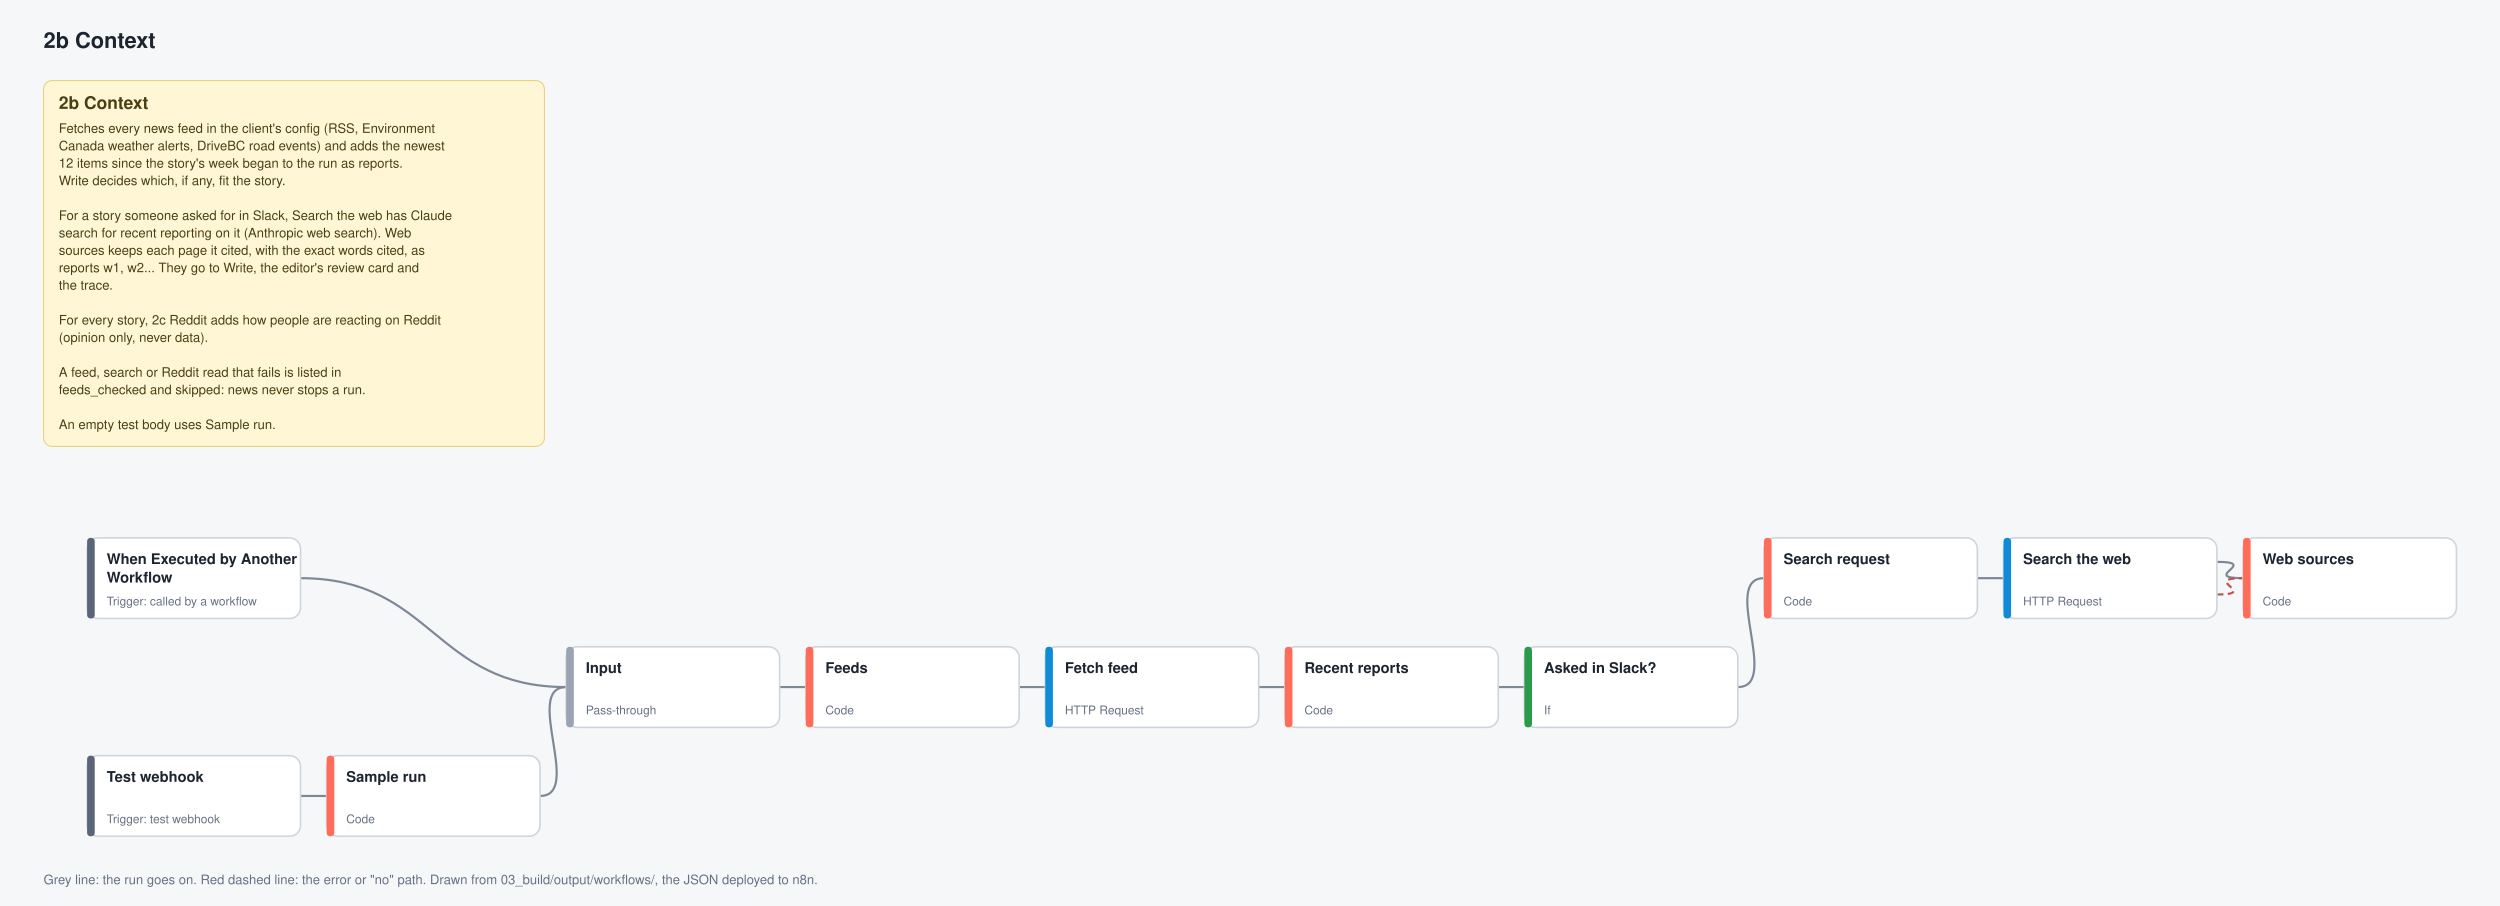
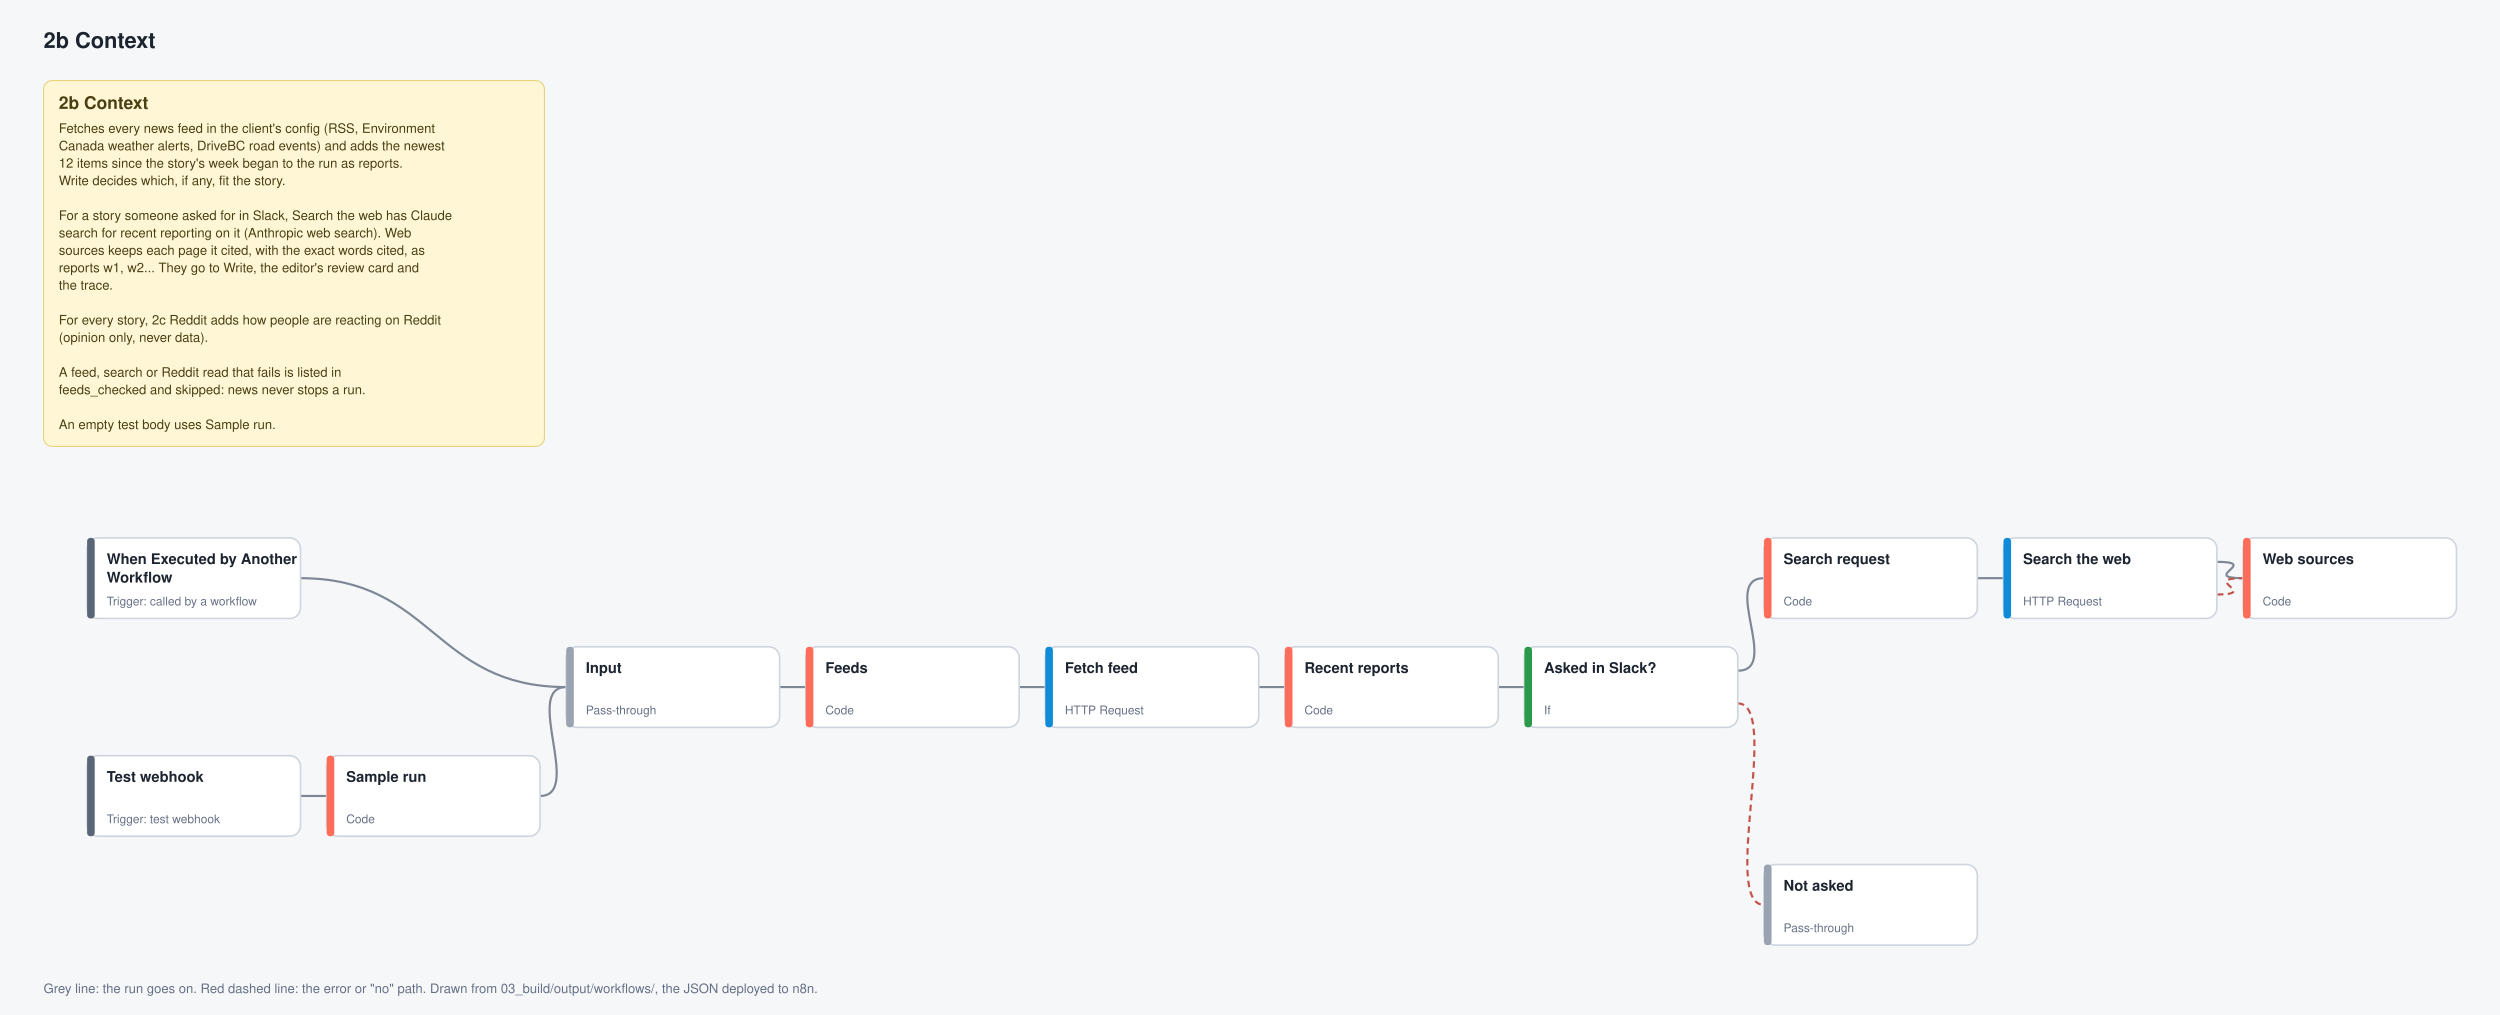
- <svg xmlns="http://www.w3.org/2000/svg" width="2296" height="832" viewBox="0 0 2296 832" font-family="-apple-system, Segoe UI, Helvetica, Arial, sans-serif">
-   <rect x="0" y="0" width="2296" height="832" fill="#f6f7f9" />
+ <svg xmlns="http://www.w3.org/2000/svg" width="2296" height="932" viewBox="0 0 2296 932" font-family="-apple-system, Segoe UI, Helvetica, Arial, sans-serif">
+   <rect x="0" y="0" width="2296" height="932" fill="#f6f7f9" />
  <text x="40" y="44" font-size="20" font-weight="700" fill="#1c2430">2b Context</text>
-   <text x="40" y="812" font-size="12" fill="#667085">Grey line: the run goes on. Red dashed line: the error or "no" path. Drawn from 03_build/output/workflows/, the JSON deployed to n8n.</text>
+   <text x="40" y="912" font-size="12" fill="#667085">Grey line: the run goes on. Red dashed line: the error or "no" path. Drawn from 03_build/output/workflows/, the JSON deployed to n8n.</text>
  <rect x="40" y="74" width="460" height="336" rx="8" fill="#fff6d6" stroke="#e8d27a" />
  <text x="54" y="100" font-size="16" font-weight="700" fill="#4a3f12">2b Context</text>
  <text x="54" y="122" font-size="12" font-weight="400" fill="#4a3f12">Fetches every news feed in the client's config (RSS, Environment</text>
  <text x="54" y="138" font-size="12" font-weight="400" fill="#4a3f12">Canada weather alerts, DriveBC road events) and adds the newest</text>
  <text x="54" y="154" font-size="12" font-weight="400" fill="#4a3f12">12 items since the story's week began to the run as reports.</text>
  <text x="54" y="170" font-size="12" font-weight="400" fill="#4a3f12">Write decides which, if any, fit the story.</text>
  <text x="54" y="186" font-size="12" font-weight="400" fill="#4a3f12" />
  <text x="54" y="202" font-size="12" font-weight="400" fill="#4a3f12">For a story someone asked for in Slack, Search the web has Claude</text>
  <text x="54" y="218" font-size="12" font-weight="400" fill="#4a3f12">search for recent reporting on it (Anthropic web search). Web</text>
  <text x="54" y="234" font-size="12" font-weight="400" fill="#4a3f12">sources keeps each page it cited, with the exact words cited, as</text>
  <text x="54" y="250" font-size="12" font-weight="400" fill="#4a3f12">reports w1, w2... They go to Write, the editor's review card and</text>
  <text x="54" y="266" font-size="12" font-weight="400" fill="#4a3f12">the trace.</text>
  <text x="54" y="282" font-size="12" font-weight="400" fill="#4a3f12" />
  <text x="54" y="298" font-size="12" font-weight="400" fill="#4a3f12">For every story, 2c Reddit adds how people are reacting on Reddit</text>
  <text x="54" y="314" font-size="12" font-weight="400" fill="#4a3f12">(opinion only, never data).</text>
  <text x="54" y="330" font-size="12" font-weight="400" fill="#4a3f12" />
  <text x="54" y="346" font-size="12" font-weight="400" fill="#4a3f12">A feed, search or Reddit read that fails is listed in</text>
  <text x="54" y="362" font-size="12" font-weight="400" fill="#4a3f12">feeds_checked and skipped: news never stops a run.</text>
  <text x="54" y="378" font-size="12" font-weight="400" fill="#4a3f12" />
  <text x="54" y="394" font-size="12" font-weight="400" fill="#4a3f12">An empty test body uses Sample run.</text>
  <path d="M276,531 C398,531 398,631 520,631" fill="none" stroke="#7d8796" stroke-width="2" />
  <path d="M496,731 C536,731 480,631 520,631" fill="none" stroke="#7d8796" stroke-width="2" />
  <path d="M716,631 C756,631 700,631 740,631" fill="none" stroke="#7d8796" stroke-width="2" />
  <path d="M936,631 C976,631 920,631 960,631" fill="none" stroke="#7d8796" stroke-width="2" />
  <path d="M1156,631 C1196,631 1140,631 1180,631" fill="none" stroke="#7d8796" stroke-width="2" />
  <path d="M1376,631 C1416,631 1360,631 1400,631" fill="none" stroke="#7d8796" stroke-width="2" />
  <path d="M1816,531 C1856,531 1800,531 1840,531" fill="none" stroke="#7d8796" stroke-width="2" />
  <path d="M2036,516 C2076,516 2020,531 2060,531" fill="none" stroke="#7d8796" stroke-width="2" />
  <path d="M2036,546 C2076,546 2020,531 2060,531" fill="none" stroke="#c2534a" stroke-width="2" stroke-dasharray="6 4" />
-   <path d="M1596,631 C1636,631 1580,531 1620,531" fill="none" stroke="#7d8796" stroke-width="2" />
+   <path d="M1596,616 C1636,616 1580,531 1620,531" fill="none" stroke="#7d8796" stroke-width="2" />
+   <path d="M1596,646 C1636,646 1580,831 1620,831" fill="none" stroke="#c2534a" stroke-width="2" stroke-dasharray="6 4" />
  <path d="M276,731 C316,731 260,731 300,731" fill="none" stroke="#7d8796" stroke-width="2" />
  <rect x="80" y="494" width="196" height="74" rx="10" fill="#ffffff" stroke="#cfd5de" stroke-width="1.5" />
  <rect x="80" y="494" width="7" height="74" rx="3" fill="#5a6578" />
  <text x="98" y="518" font-size="13.5" font-weight="700" fill="#1c2430">When Executed by Another</text>
  <text x="98" y="535" font-size="13.5" font-weight="700" fill="#1c2430">Workflow</text>
  <text x="98" y="556" font-size="11" fill="#667085">Trigger: called by a workflow</text>
  <rect x="80" y="694" width="196" height="74" rx="10" fill="#ffffff" stroke="#cfd5de" stroke-width="1.5" />
  <rect x="80" y="694" width="7" height="74" rx="3" fill="#5a6578" />
  <text x="98" y="718" font-size="13.5" font-weight="700" fill="#1c2430">Test webhook</text>
  <text x="98" y="756" font-size="11" fill="#667085">Trigger: test webhook</text>
  <rect x="300" y="694" width="196" height="74" rx="10" fill="#ffffff" stroke="#cfd5de" stroke-width="1.5" />
  <rect x="300" y="694" width="7" height="74" rx="3" fill="#ff6d5a" />
  <text x="318" y="718" font-size="13.5" font-weight="700" fill="#1c2430">Sample run</text>
  <text x="318" y="756" font-size="11" fill="#667085">Code</text>
  <rect x="520" y="594" width="196" height="74" rx="10" fill="#ffffff" stroke="#cfd5de" stroke-width="1.5" />
  <rect x="520" y="594" width="7" height="74" rx="3" fill="#9aa3b2" />
  <text x="538" y="618" font-size="13.5" font-weight="700" fill="#1c2430">Input</text>
  <text x="538" y="656" font-size="11" fill="#667085">Pass-through</text>
  <rect x="740" y="594" width="196" height="74" rx="10" fill="#ffffff" stroke="#cfd5de" stroke-width="1.5" />
  <rect x="740" y="594" width="7" height="74" rx="3" fill="#ff6d5a" />
  <text x="758" y="618" font-size="13.5" font-weight="700" fill="#1c2430">Feeds</text>
  <text x="758" y="656" font-size="11" fill="#667085">Code</text>
  <rect x="960" y="594" width="196" height="74" rx="10" fill="#ffffff" stroke="#cfd5de" stroke-width="1.5" />
  <rect x="960" y="594" width="7" height="74" rx="3" fill="#0f8bd8" />
  <text x="978" y="618" font-size="13.5" font-weight="700" fill="#1c2430">Fetch feed</text>
  <text x="978" y="656" font-size="11" fill="#667085">HTTP Request</text>
  <rect x="1180" y="594" width="196" height="74" rx="10" fill="#ffffff" stroke="#cfd5de" stroke-width="1.5" />
  <rect x="1180" y="594" width="7" height="74" rx="3" fill="#ff6d5a" />
  <text x="1198" y="618" font-size="13.5" font-weight="700" fill="#1c2430">Recent reports</text>
  <text x="1198" y="656" font-size="11" fill="#667085">Code</text>
  <rect x="1400" y="594" width="196" height="74" rx="10" fill="#ffffff" stroke="#cfd5de" stroke-width="1.5" />
  <rect x="1400" y="594" width="7" height="74" rx="3" fill="#2c9a4b" />
  <text x="1418" y="618" font-size="13.5" font-weight="700" fill="#1c2430">Asked in Slack?</text>
  <text x="1418" y="656" font-size="11" fill="#667085">If</text>
  <rect x="1620" y="494" width="196" height="74" rx="10" fill="#ffffff" stroke="#cfd5de" stroke-width="1.5" />
  <rect x="1620" y="494" width="7" height="74" rx="3" fill="#ff6d5a" />
  <text x="1638" y="518" font-size="13.5" font-weight="700" fill="#1c2430">Search request</text>
  <text x="1638" y="556" font-size="11" fill="#667085">Code</text>
  <rect x="1840" y="494" width="196" height="74" rx="10" fill="#ffffff" stroke="#cfd5de" stroke-width="1.5" />
  <rect x="1840" y="494" width="7" height="74" rx="3" fill="#0f8bd8" />
  <text x="1858" y="518" font-size="13.5" font-weight="700" fill="#1c2430">Search the web</text>
  <text x="1858" y="556" font-size="11" fill="#667085">HTTP Request</text>
  <rect x="2060" y="494" width="196" height="74" rx="10" fill="#ffffff" stroke="#cfd5de" stroke-width="1.5" />
  <rect x="2060" y="494" width="7" height="74" rx="3" fill="#ff6d5a" />
  <text x="2078" y="518" font-size="13.5" font-weight="700" fill="#1c2430">Web sources</text>
  <text x="2078" y="556" font-size="11" fill="#667085">Code</text>
+   <rect x="1620" y="794" width="196" height="74" rx="10" fill="#ffffff" stroke="#cfd5de" stroke-width="1.5" />
+   <rect x="1620" y="794" width="7" height="74" rx="3" fill="#9aa3b2" />
+   <text x="1638" y="818" font-size="13.5" font-weight="700" fill="#1c2430">Not asked</text>
+   <text x="1638" y="856" font-size="11" fill="#667085">Pass-through</text>
</svg>
